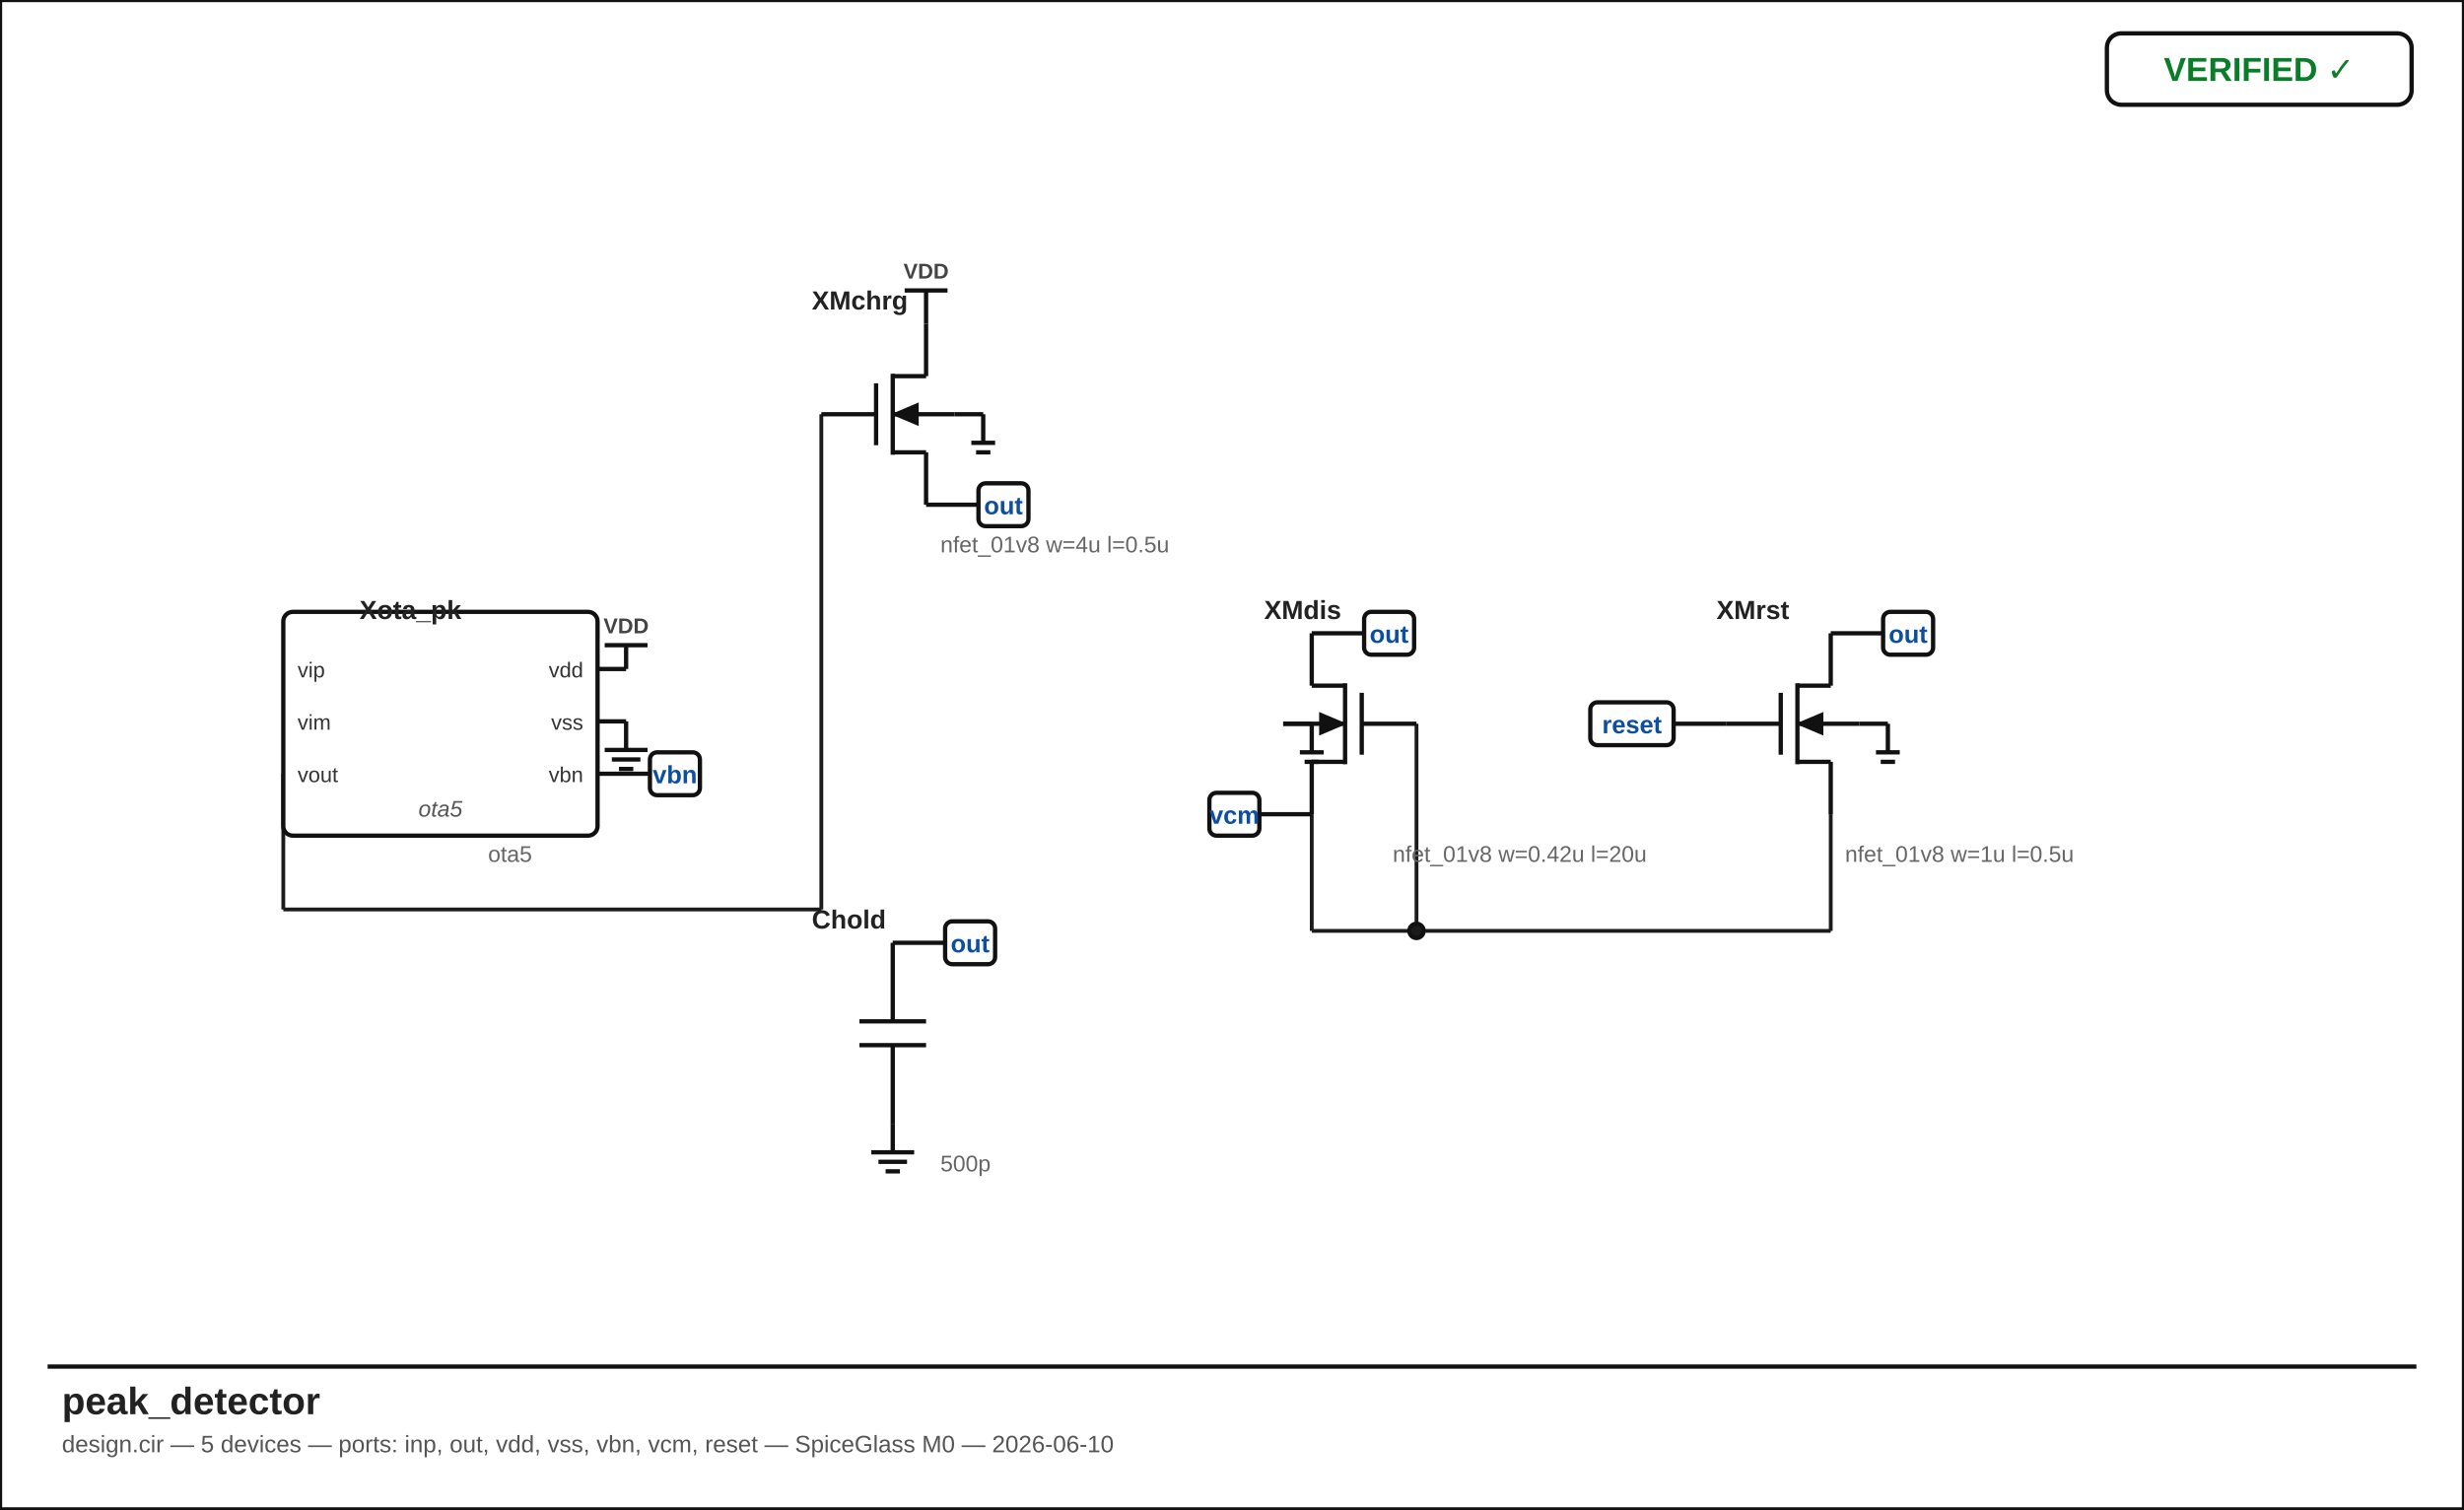
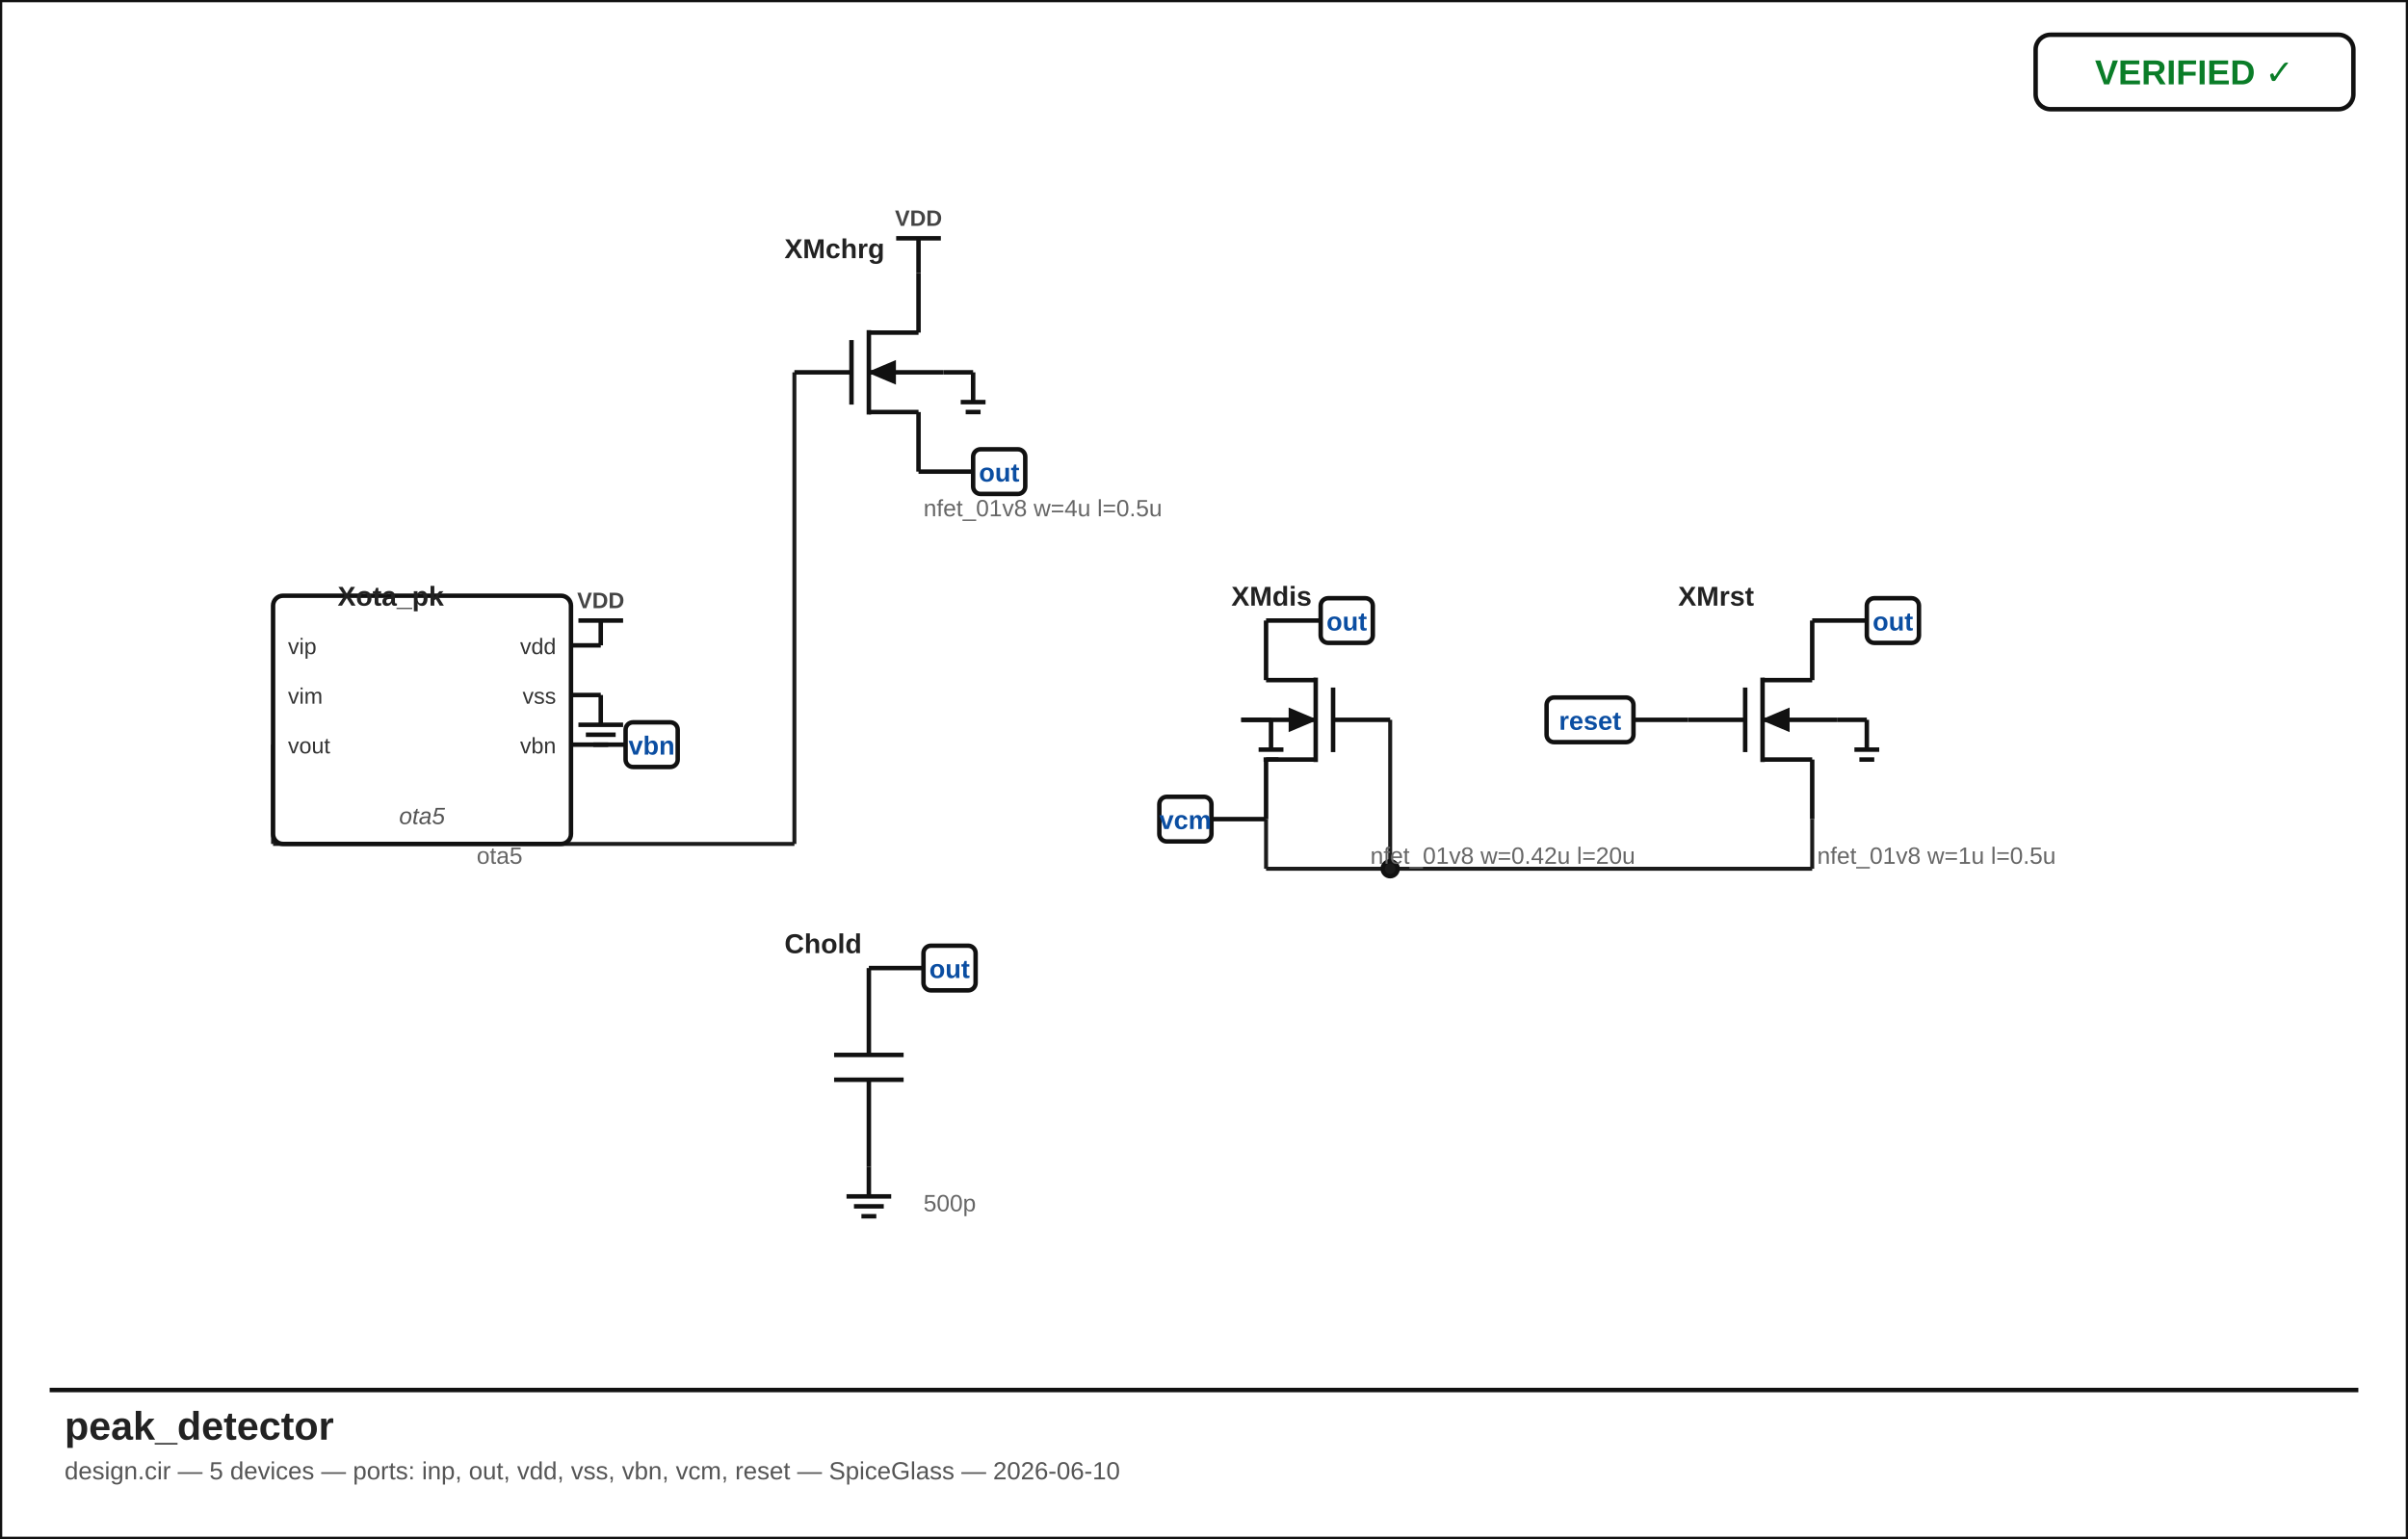
- <svg xmlns="http://www.w3.org/2000/svg" width="1035" height="634" viewBox="0 0 1035 634" font-family="Segoe UI, Arial, sans-serif">
+ <svg xmlns="http://www.w3.org/2000/svg" width="970" height="620" viewBox="0 0 970 620" font-family="Segoe UI, Arial, sans-serif">
  <style>
 line, polyline, path, rect, circle { stroke: #111111; stroke-width: 1.8; }
 .wire { stroke: #1b1b1b; stroke-width: 1.6; }
 text { stroke: none; fill: #222; font-size: 11px; }
 .name { font-weight: 600; font-size: 11px; }
 .param { fill: #666; font-size: 9.5px; }
 .pin { font-size: 9px; fill: #333; }
 .sym { font-size: 11px; font-weight: 700; }
 .boxmodel { font-size: 9.5px; fill: #555; font-style: italic; }
 .rail { font-size: 9px; fill: #444444; font-weight: 600; }
 .netlabel { font-size: 10.5px; fill: #a14d00; font-style: italic; }
 .port { font-size: 10.5px; fill: #0b4ea2; font-weight: 700; }
 .sectitle { font-size: 11px; fill: #8a7340; font-weight: 600; }
 .title { font-size: 16px; font-weight: 700; }
 .meta { font-size: 10px; fill: #555; }
</style>
-   <rect x="0" y="0" width="1035" height="634" fill="white" stroke="none" />
-   <line class="wire" x1="119.0" y1="325.0" x2="119.0" y2="382.0" />
-   <line class="wire" x1="345.0" y1="174.0" x2="345.0" y2="382.0" />
-   <line class="wire" x1="119.0" y1="382.0" x2="345.0" y2="382.0" />
-   <line class="wire" x1="595.0" y1="304.0" x2="595.0" y2="391.0" />
-   <line class="wire" x1="551.0" y1="342.0" x2="551.0" y2="391.0" />
-   <line class="wire" x1="769.0" y1="342.0" x2="769.0" y2="391.0" />
-   <line class="wire" x1="551.0" y1="391.0" x2="769.0" y2="391.0" />
-   <circle cx="595.0" cy="391.0" r="3" fill="#1b1b1b" stroke="none" />
-   <line x1="119.0" y1="281.0" x2="141.0" y2="281.0" />
-   <rect x="141.0" y="272.0" width="21" height="18" rx="3" fill="white" stroke="#0b4ea2" stroke-width="1.4" />
-   <text x="151.5" y="285.0" text-anchor="middle" class="port">inp</text>
-   <line x1="119.0" y1="303.0" x2="141.0" y2="303.0" />
-   <rect x="141.0" y="294.0" width="21" height="18" rx="3" fill="white" stroke="#0b4ea2" stroke-width="1.4" />
-   <text x="151.5" y="307.0" text-anchor="middle" class="port">out</text>
-   <line x1="389.0" y1="212.0" x2="411.0" y2="212.0" />
-   <rect x="411.0" y="203.0" width="21" height="18" rx="3" fill="white" stroke="#0b4ea2" stroke-width="1.4" />
-   <text x="421.5" y="216.0" text-anchor="middle" class="port">out</text>
-   <line x1="375.0" y1="396.0" x2="397.0" y2="396.0" />
-   <rect x="397.0" y="387.0" width="21" height="18" rx="3" fill="white" stroke="#0b4ea2" stroke-width="1.4" />
-   <text x="407.5" y="400.0" text-anchor="middle" class="port">out</text>
-   <line x1="551.0" y1="266.0" x2="573.0" y2="266.0" />
-   <rect x="573.0" y="257.0" width="21" height="18" rx="3" fill="white" stroke="#0b4ea2" stroke-width="1.4" />
-   <text x="583.5" y="270.0" text-anchor="middle" class="port">out</text>
-   <line x1="769.0" y1="266.0" x2="791.0" y2="266.0" />
-   <rect x="791.0" y="257.0" width="21" height="18" rx="3" fill="white" stroke="#0b4ea2" stroke-width="1.4" />
-   <text x="801.5" y="270.0" text-anchor="middle" class="port">out</text>
-   <line x1="251.0" y1="281.0" x2="263.0" y2="281.0" />
-   <line x1="263.0" y1="281.0" x2="263.0" y2="271.0" />
-   <line x1="254.0" y1="271.0" x2="272.0" y2="271.0" stroke-width="2.4" />
-   <text x="263.0" y="266.0" text-anchor="middle" class="rail">VDD</text>
-   <line x1="389.0" y1="136.0" x2="389.0" y2="122.0" />
-   <line x1="380.0" y1="122.0" x2="398.0" y2="122.0" stroke-width="2.4" />
-   <text x="389.0" y="117.0" text-anchor="middle" class="rail">VDD</text>
-   <line x1="251.0" y1="303.0" x2="263.0" y2="303.0" />
-   <line x1="263.0" y1="303.0" x2="263.0" y2="315.0" />
-   <line x1="254.0" y1="315.0" x2="272.0" y2="315.0" stroke-width="2" />
-   <line x1="257.0" y1="319.0" x2="269.0" y2="319.0" stroke-width="2" />
-   <line x1="260.0" y1="323.0" x2="266.0" y2="323.0" stroke-width="2" />
-   <line x1="401.0" y1="174.0" x2="413.0" y2="174.0" />
-   <line x1="413.0" y1="174.0" x2="413.0" y2="186.0" />
-   <line x1="408.0" y1="186.0" x2="418.0" y2="186.0" stroke-width="2" />
-   <line x1="410.0" y1="190.0" x2="416.0" y2="190.0" stroke-width="2" />
-   <line x1="375.0" y1="472.0" x2="375.0" y2="484.0" />
-   <line x1="366.0" y1="484.0" x2="384.0" y2="484.0" stroke-width="2" />
-   <line x1="369.0" y1="488.0" x2="381.0" y2="488.0" stroke-width="2" />
-   <line x1="372.0" y1="492.0" x2="378.0" y2="492.0" stroke-width="2" />
-   <line x1="539.0" y1="304.0" x2="551.0" y2="304.0" />
-   <line x1="551.0" y1="304.0" x2="551.0" y2="316.0" />
-   <line x1="546.0" y1="316.0" x2="556.0" y2="316.0" stroke-width="2" />
-   <line x1="548.0" y1="320.0" x2="554.0" y2="320.0" stroke-width="2" />
-   <line x1="781.0" y1="304.0" x2="793.0" y2="304.0" />
-   <line x1="793.0" y1="304.0" x2="793.0" y2="316.0" />
-   <line x1="788.0" y1="316.0" x2="798.0" y2="316.0" stroke-width="2" />
-   <line x1="790.0" y1="320.0" x2="796.0" y2="320.0" stroke-width="2" />
-   <line x1="251.0" y1="325.0" x2="273.0" y2="325.0" />
-   <rect x="273.0" y="316.0" width="21" height="18" rx="3" fill="white" stroke="#0b4ea2" stroke-width="1.4" />
-   <text x="283.5" y="329.0" text-anchor="middle" class="port">vbn</text>
-   <line x1="551.0" y1="342.0" x2="529.0" y2="342.0" />
-   <rect x="508.0" y="333.0" width="21" height="18" rx="3" fill="white" stroke="#0b4ea2" stroke-width="1.4" />
-   <text x="518.5" y="346.0" text-anchor="middle" class="port">vcm</text>
-   <line x1="725.0" y1="304.0" x2="703.0" y2="304.0" />
-   <rect x="668.0" y="295.0" width="35" height="18" rx="3" fill="white" stroke="#0b4ea2" stroke-width="1.4" />
-   <text x="685.5" y="308.0" text-anchor="middle" class="port">reset</text>
-   <g transform="translate(185.0 304.0) scale(1 1)" fill="none">
-     <rect x="-66.0" y="-47.0" width="132" height="94" rx="4" fill="white" />
-     <text x="-60.0" y="-19.5" text-anchor="start" class="pin">vip</text>
-     <text x="-60.0" y="2.5" text-anchor="start" class="pin">vim</text>
-     <text x="-60.0" y="24.5" text-anchor="start" class="pin">vout</text>
-     <text x="60.0" y="-19.5" text-anchor="end" class="pin">vdd</text>
-     <text x="60.0" y="2.5" text-anchor="end" class="pin">vss</text>
-     <text x="60.0" y="24.5" text-anchor="end" class="pin">vbn</text>
-     <text x="0" y="39.0" text-anchor="middle" class="boxmodel">ota5</text>
+   <rect x="0" y="0" width="970" height="620" fill="white" stroke="none" />
+   <line class="wire" x1="110" y1="300" x2="110" y2="340" />
+   <line class="wire" x1="320" y1="150" x2="320" y2="340" />
+   <line class="wire" x1="110" y1="340" x2="320" y2="340" />
+   <line class="wire" x1="560" y1="290" x2="560" y2="350" />
+   <line class="wire" x1="510" y1="330" x2="510" y2="350" />
+   <line class="wire" x1="730" y1="330" x2="730" y2="350" />
+   <line class="wire" x1="510" y1="350" x2="730" y2="350" />
+   <circle cx="560" cy="350" r="3" fill="#1b1b1b" stroke="none" />
+   <line x1="110" y1="260" x2="132" y2="260" />
+   <rect x="132" y="251" width="21" height="18" rx="3" fill="white" stroke="#0b4ea2" stroke-width="1.4" />
+   <text x="142.5" y="264" text-anchor="middle" class="port">inp</text>
+   <line x1="110" y1="280" x2="132" y2="280" />
+   <rect x="132" y="271" width="21" height="18" rx="3" fill="white" stroke="#0b4ea2" stroke-width="1.4" />
+   <text x="142.5" y="284" text-anchor="middle" class="port">out</text>
+   <line x1="370" y1="190" x2="392" y2="190" />
+   <rect x="392" y="181" width="21" height="18" rx="3" fill="white" stroke="#0b4ea2" stroke-width="1.4" />
+   <text x="402.5" y="194" text-anchor="middle" class="port">out</text>
+   <line x1="350" y1="390" x2="372" y2="390" />
+   <rect x="372" y="381" width="21" height="18" rx="3" fill="white" stroke="#0b4ea2" stroke-width="1.4" />
+   <text x="382.5" y="394" text-anchor="middle" class="port">out</text>
+   <line x1="510" y1="250" x2="532" y2="250" />
+   <rect x="532" y="241" width="21" height="18" rx="3" fill="white" stroke="#0b4ea2" stroke-width="1.4" />
+   <text x="542.5" y="254" text-anchor="middle" class="port">out</text>
+   <line x1="730" y1="250" x2="752" y2="250" />
+   <rect x="752" y="241" width="21" height="18" rx="3" fill="white" stroke="#0b4ea2" stroke-width="1.4" />
+   <text x="762.5" y="254" text-anchor="middle" class="port">out</text>
+   <line x1="230" y1="260" x2="242" y2="260" />
+   <line x1="242" y1="260" x2="242" y2="250" />
+   <line x1="233" y1="250" x2="251" y2="250" stroke-width="2.4" />
+   <text x="242" y="245" text-anchor="middle" class="rail">VDD</text>
+   <line x1="370" y1="110" x2="370" y2="96" />
+   <line x1="361" y1="96" x2="379" y2="96" stroke-width="2.4" />
+   <text x="370" y="91" text-anchor="middle" class="rail">VDD</text>
+   <line x1="230" y1="280" x2="242" y2="280" />
+   <line x1="242" y1="280" x2="242" y2="292" />
+   <line x1="233" y1="292" x2="251" y2="292" stroke-width="2" />
+   <line x1="236" y1="296" x2="248" y2="296" stroke-width="2" />
+   <line x1="239" y1="300" x2="245" y2="300" stroke-width="2" />
+   <line x1="380" y1="150" x2="392" y2="150" />
+   <line x1="392" y1="150" x2="392" y2="162" />
+   <line x1="387" y1="162" x2="397" y2="162" stroke-width="2" />
+   <line x1="389" y1="166" x2="395" y2="166" stroke-width="2" />
+   <line x1="350" y1="470" x2="350" y2="482" />
+   <line x1="341" y1="482" x2="359" y2="482" stroke-width="2" />
+   <line x1="344" y1="486" x2="356" y2="486" stroke-width="2" />
+   <line x1="347" y1="490" x2="353" y2="490" stroke-width="2" />
+   <line x1="500" y1="290" x2="512" y2="290" />
+   <line x1="512" y1="290" x2="512" y2="302" />
+   <line x1="507" y1="302" x2="517" y2="302" stroke-width="2" />
+   <line x1="509" y1="306" x2="515" y2="306" stroke-width="2" />
+   <line x1="740" y1="290" x2="752" y2="290" />
+   <line x1="752" y1="290" x2="752" y2="302" />
+   <line x1="747" y1="302" x2="757" y2="302" stroke-width="2" />
+   <line x1="749" y1="306" x2="755" y2="306" stroke-width="2" />
+   <line x1="230" y1="300" x2="252" y2="300" />
+   <rect x="252" y="291" width="21" height="18" rx="3" fill="white" stroke="#0b4ea2" stroke-width="1.4" />
+   <text x="262.5" y="304" text-anchor="middle" class="port">vbn</text>
+   <line x1="510" y1="330" x2="488" y2="330" />
+   <rect x="467" y="321" width="21" height="18" rx="3" fill="white" stroke="#0b4ea2" stroke-width="1.4" />
+   <text x="477.5" y="334" text-anchor="middle" class="port">vcm</text>
+   <line x1="680" y1="290" x2="658" y2="290" />
+   <rect x="623" y="281" width="35" height="18" rx="3" fill="white" stroke="#0b4ea2" stroke-width="1.4" />
+   <text x="640.5" y="294" text-anchor="middle" class="port">reset</text>
+   <g transform="translate(170 290) scale(1 1)" fill="none">
+     <rect x="-60.0" y="-50.0" width="120" height="100" rx="4" fill="white" />
+     <text x="-54" y="-26.5" text-anchor="start" class="pin">vip</text>
+     <text x="-54" y="-6.5" text-anchor="start" class="pin">vim</text>
+     <text x="-54" y="13.5" text-anchor="start" class="pin">vout</text>
+     <text x="54" y="-26.5" text-anchor="end" class="pin">vdd</text>
+     <text x="54" y="-6.5" text-anchor="end" class="pin">vss</text>
+     <text x="54" y="13.5" text-anchor="end" class="pin">vbn</text>
+     <text x="0" y="42.0" text-anchor="middle" class="boxmodel">ota5</text>
  </g>
-   <text x="151.0" y="260.0" class="name">Xota_pk</text>
-   <text x="205.0" y="362.0" class="param" text-anchor="start">ota5</text>
-   <g transform="translate(375.0 174.0) scale(1 1)" fill="none">
-     <line x1="14" y1="-38" x2="14" y2="-16" />
-     <line x1="14" y1="-16" x2="0" y2="-16" />
-     <line x1="14" y1="38" x2="14" y2="16" />
-     <line x1="14" y1="16" x2="0" y2="16" />
+   <text x="136" y="244" class="name">Xota_pk</text>
+   <text x="192" y="348" class="param" text-anchor="start">ota5</text>
+   <g transform="translate(350 150) scale(1 1)" fill="none">
+     <line x1="20" y1="-40" x2="20" y2="-16" />
+     <line x1="20" y1="-16" x2="0" y2="-16" />
+     <line x1="20" y1="40" x2="20" y2="16" />
+     <line x1="20" y1="16" x2="0" y2="16" />
    <line x1="0" y1="-17" x2="0" y2="17" stroke-width="2.6" />
    <line x1="-7" y1="-13" x2="-7" y2="13" stroke-width="2.6" />
    <line x1="-30" y1="0" x2="-7" y2="0" />
-     <line x1="0" y1="0" x2="26" y2="0" />
+     <line x1="0" y1="0" x2="30" y2="0" />
    <path d="M 1.5 0 L 10 -3.6 L 10 3.6 Z" fill="#111111" stroke="none" />
  </g>
-   <text x="341.0" y="130.0" class="name">XMchrg</text>
-   <text x="395.0" y="232.0" class="param" text-anchor="start">nfet_01v8  w=4u  l=0.5u</text>
-   <g transform="translate(375.0 434.0) scale(1 1)" fill="none">
-     <line x1="0" y1="-38" x2="0" y2="-5" />
-     <line x1="0" y1="5" x2="0" y2="38" />
+   <text x="316" y="104" class="name">XMchrg</text>
+   <text x="372" y="208" class="param" text-anchor="start">nfet_01v8  w=4u  l=0.5u</text>
+   <g transform="translate(350 430) scale(1 1)" fill="none">
+     <line x1="0" y1="-40" x2="0" y2="-5" />
+     <line x1="0" y1="5" x2="0" y2="40" />
    <line x1="-14" y1="-5" x2="14" y2="-5" stroke-width="2.6" />
    <line x1="-14" y1="5" x2="14" y2="5" stroke-width="2.6" />
  </g>
-   <text x="341.0" y="390.0" class="name">Chold</text>
-   <text x="395.0" y="492.0" class="param" text-anchor="start">500p</text>
-   <g transform="translate(565.0 304.0) scale(-1 1)" fill="none">
-     <line x1="14" y1="-38" x2="14" y2="-16" />
-     <line x1="14" y1="-16" x2="0" y2="-16" />
-     <line x1="14" y1="38" x2="14" y2="16" />
-     <line x1="14" y1="16" x2="0" y2="16" />
+   <text x="316" y="384" class="name">Chold</text>
+   <text x="372" y="488" class="param" text-anchor="start">500p</text>
+   <g transform="translate(530 290) scale(-1 1)" fill="none">
+     <line x1="20" y1="-40" x2="20" y2="-16" />
+     <line x1="20" y1="-16" x2="0" y2="-16" />
+     <line x1="20" y1="40" x2="20" y2="16" />
+     <line x1="20" y1="16" x2="0" y2="16" />
    <line x1="0" y1="-17" x2="0" y2="17" stroke-width="2.6" />
    <line x1="-7" y1="-13" x2="-7" y2="13" stroke-width="2.6" />
    <line x1="-30" y1="0" x2="-7" y2="0" />
-     <line x1="0" y1="0" x2="26" y2="0" />
+     <line x1="0" y1="0" x2="30" y2="0" />
    <path d="M 1.5 0 L 10 -3.6 L 10 3.6 Z" fill="#111111" stroke="none" />
  </g>
-   <text x="531.0" y="260.0" class="name">XMdis</text>
-   <text x="585.0" y="362.0" class="param" text-anchor="start">nfet_01v8  w=0.42u  l=20u</text>
-   <g transform="translate(755.0 304.0) scale(1 1)" fill="none">
-     <line x1="14" y1="-38" x2="14" y2="-16" />
-     <line x1="14" y1="-16" x2="0" y2="-16" />
-     <line x1="14" y1="38" x2="14" y2="16" />
-     <line x1="14" y1="16" x2="0" y2="16" />
+   <text x="496" y="244" class="name">XMdis</text>
+   <text x="552" y="348" class="param" text-anchor="start">nfet_01v8  w=0.42u  l=20u</text>
+   <g transform="translate(710 290) scale(1 1)" fill="none">
+     <line x1="20" y1="-40" x2="20" y2="-16" />
+     <line x1="20" y1="-16" x2="0" y2="-16" />
+     <line x1="20" y1="40" x2="20" y2="16" />
+     <line x1="20" y1="16" x2="0" y2="16" />
    <line x1="0" y1="-17" x2="0" y2="17" stroke-width="2.6" />
    <line x1="-7" y1="-13" x2="-7" y2="13" stroke-width="2.6" />
    <line x1="-30" y1="0" x2="-7" y2="0" />
-     <line x1="0" y1="0" x2="26" y2="0" />
+     <line x1="0" y1="0" x2="30" y2="0" />
    <path d="M 1.5 0 L 10 -3.6 L 10 3.6 Z" fill="#111111" stroke="none" />
  </g>
-   <text x="721.0" y="260.0" class="name">XMrst</text>
-   <text x="775.0" y="362.0" class="param" text-anchor="start">nfet_01v8  w=1u  l=0.5u</text>
-   <line x1="20" y1="574" x2="1015.0" y2="574" stroke="#999" stroke-width="1" />
-   <text x="26" y="594" class="title">peak_detector</text>
-   <text x="26" y="610" class="meta">design.cir — 5 devices — ports: inp, out, vdd, vss, vbn, vcm, reset — SpiceGlass M0 — 2026-06-10</text>
-   <rect x="885.0" y="14" width="128" height="30" rx="6" fill="none" stroke="#0a7d28" stroke-width="2.4" />
-   <text x="949.0" y="34" text-anchor="middle" style="fill:#0a7d28;font-weight:800;font-size:14px">VERIFIED ✓</text>
+   <text x="676" y="244" class="name">XMrst</text>
+   <text x="732" y="348" class="param" text-anchor="start">nfet_01v8  w=1u  l=0.5u</text>
+   <line x1="20" y1="560" x2="950" y2="560" stroke="#999" stroke-width="1" />
+   <text x="26" y="580" class="title">peak_detector</text>
+   <text x="26" y="596" class="meta">design.cir — 5 devices — ports: inp, out, vdd, vss, vbn, vcm, reset — SpiceGlass — 2026-06-10</text>
+   <rect x="820" y="14" width="128" height="30" rx="6" fill="none" stroke="#0a7d28" stroke-width="2.4" />
+   <text x="884" y="34" text-anchor="middle" style="fill:#0a7d28;font-weight:800;font-size:14px">VERIFIED ✓</text>
</svg>
